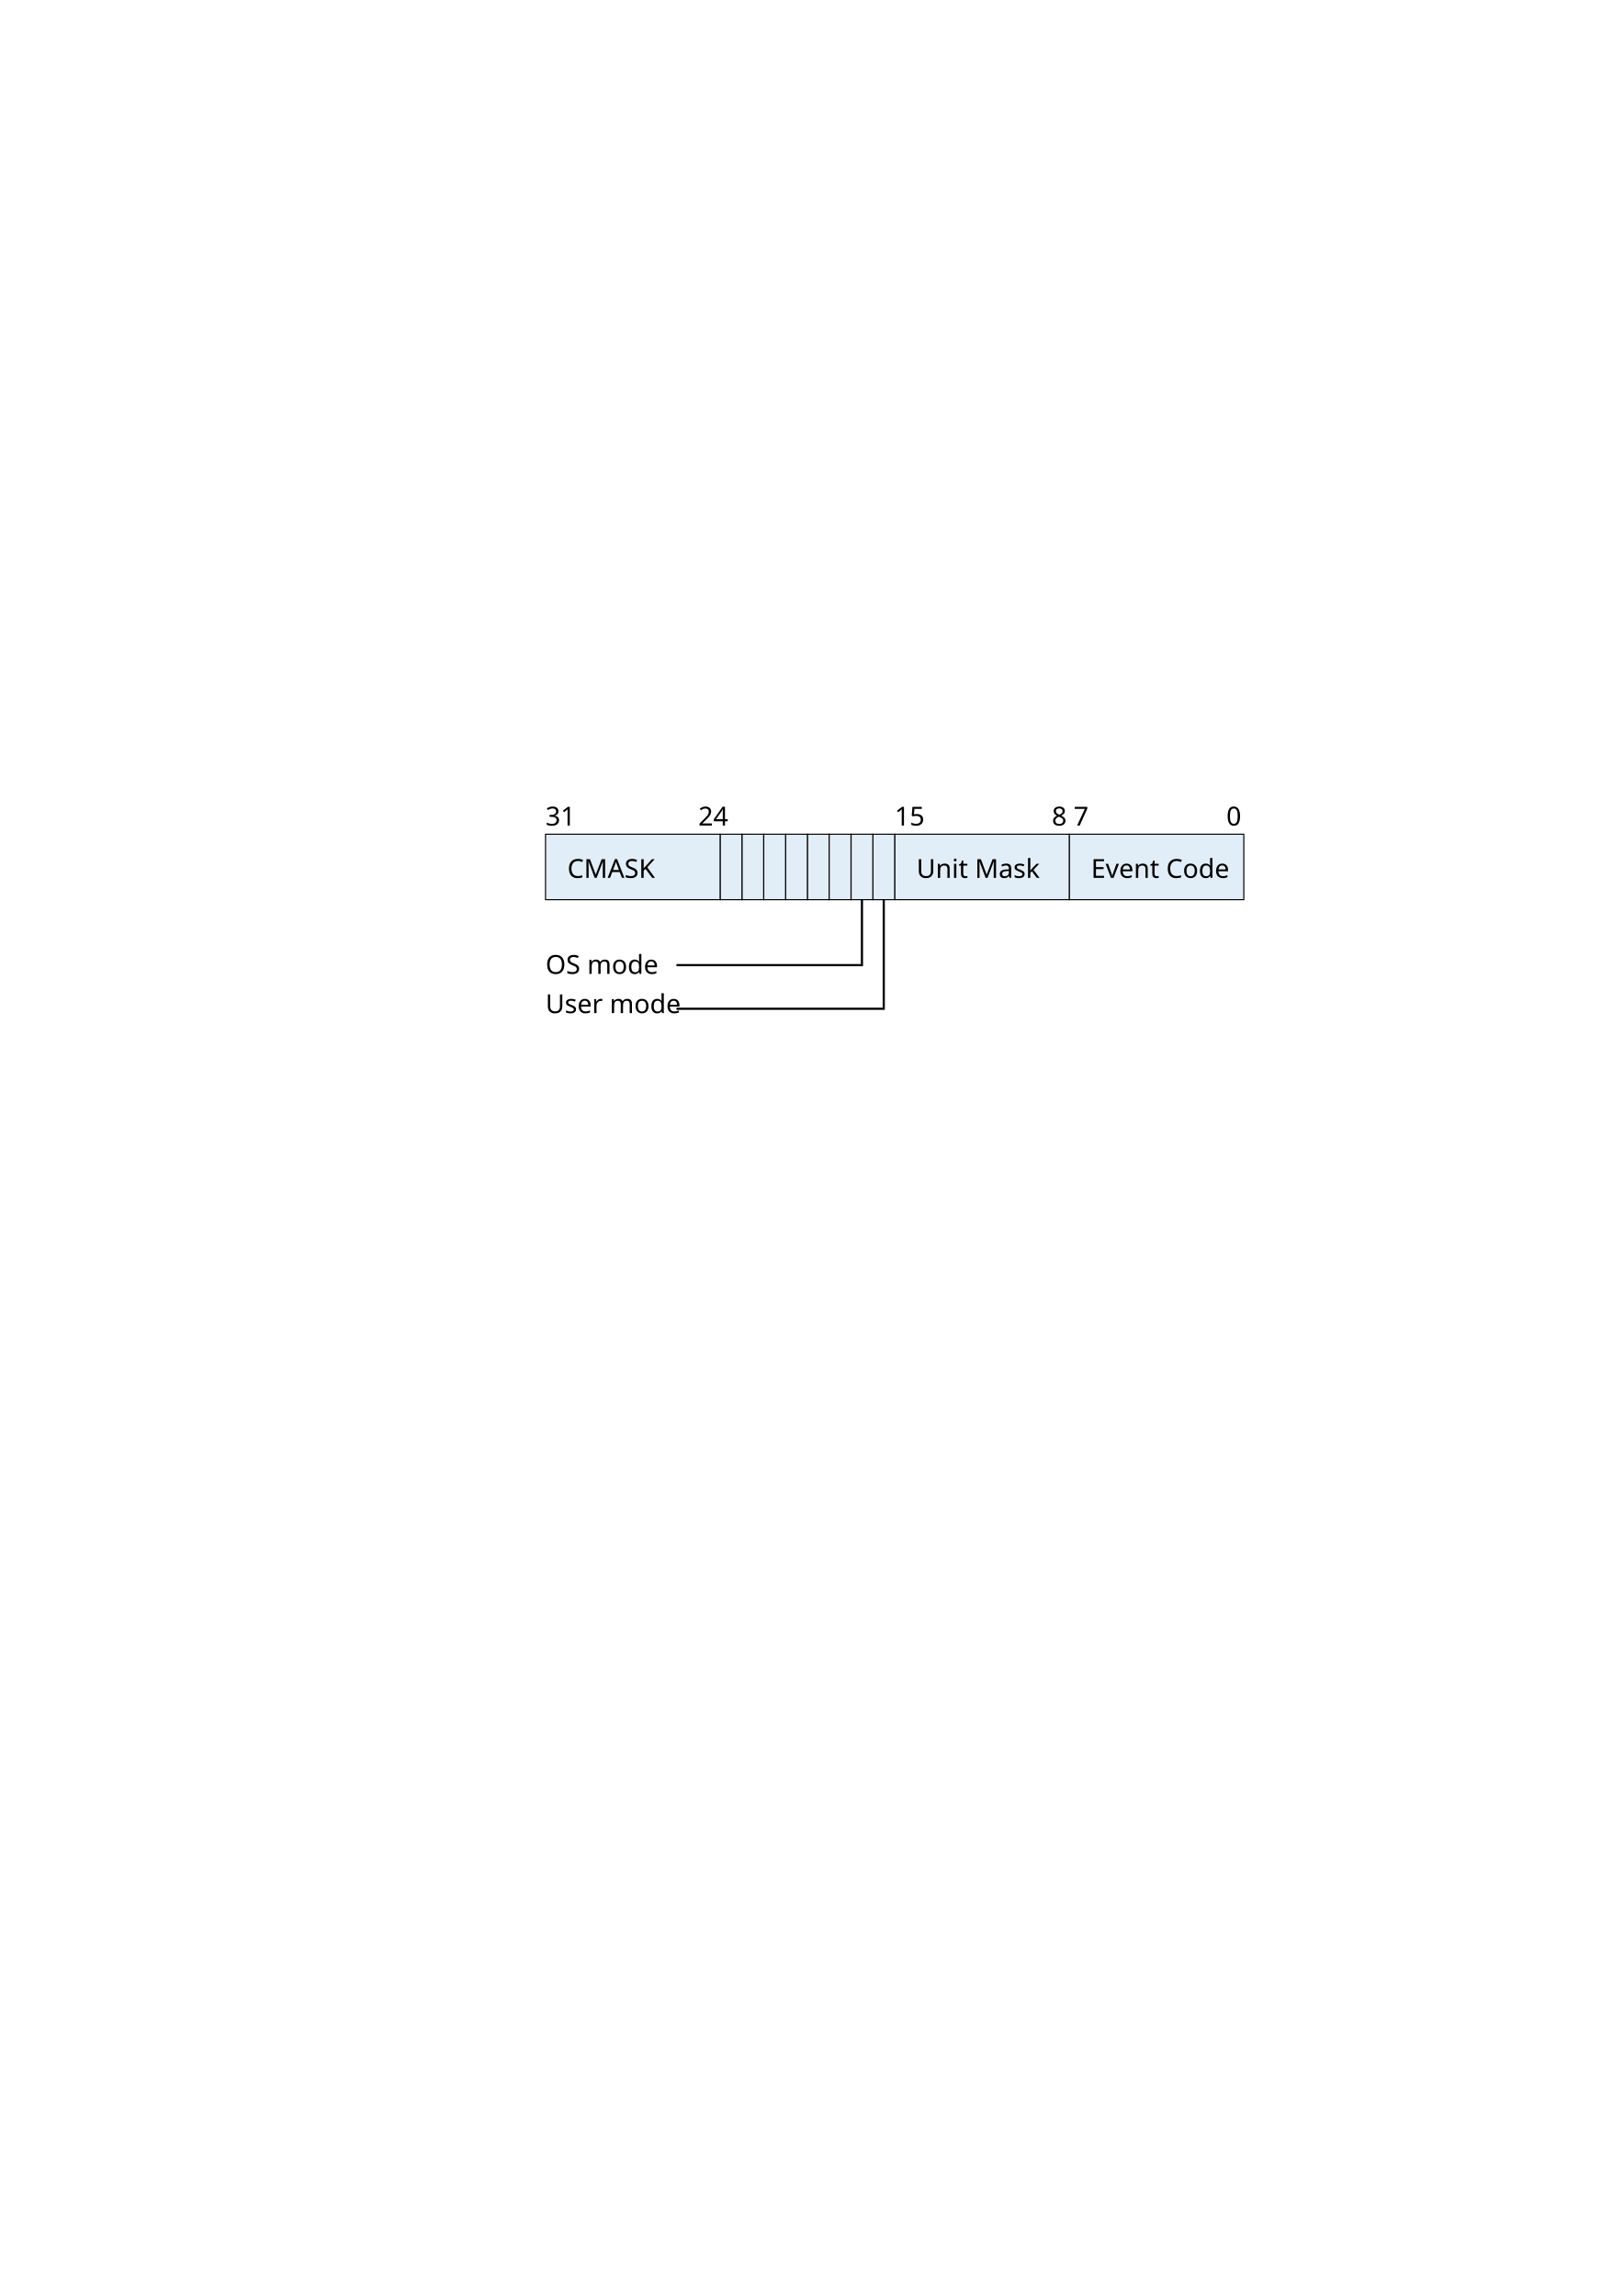
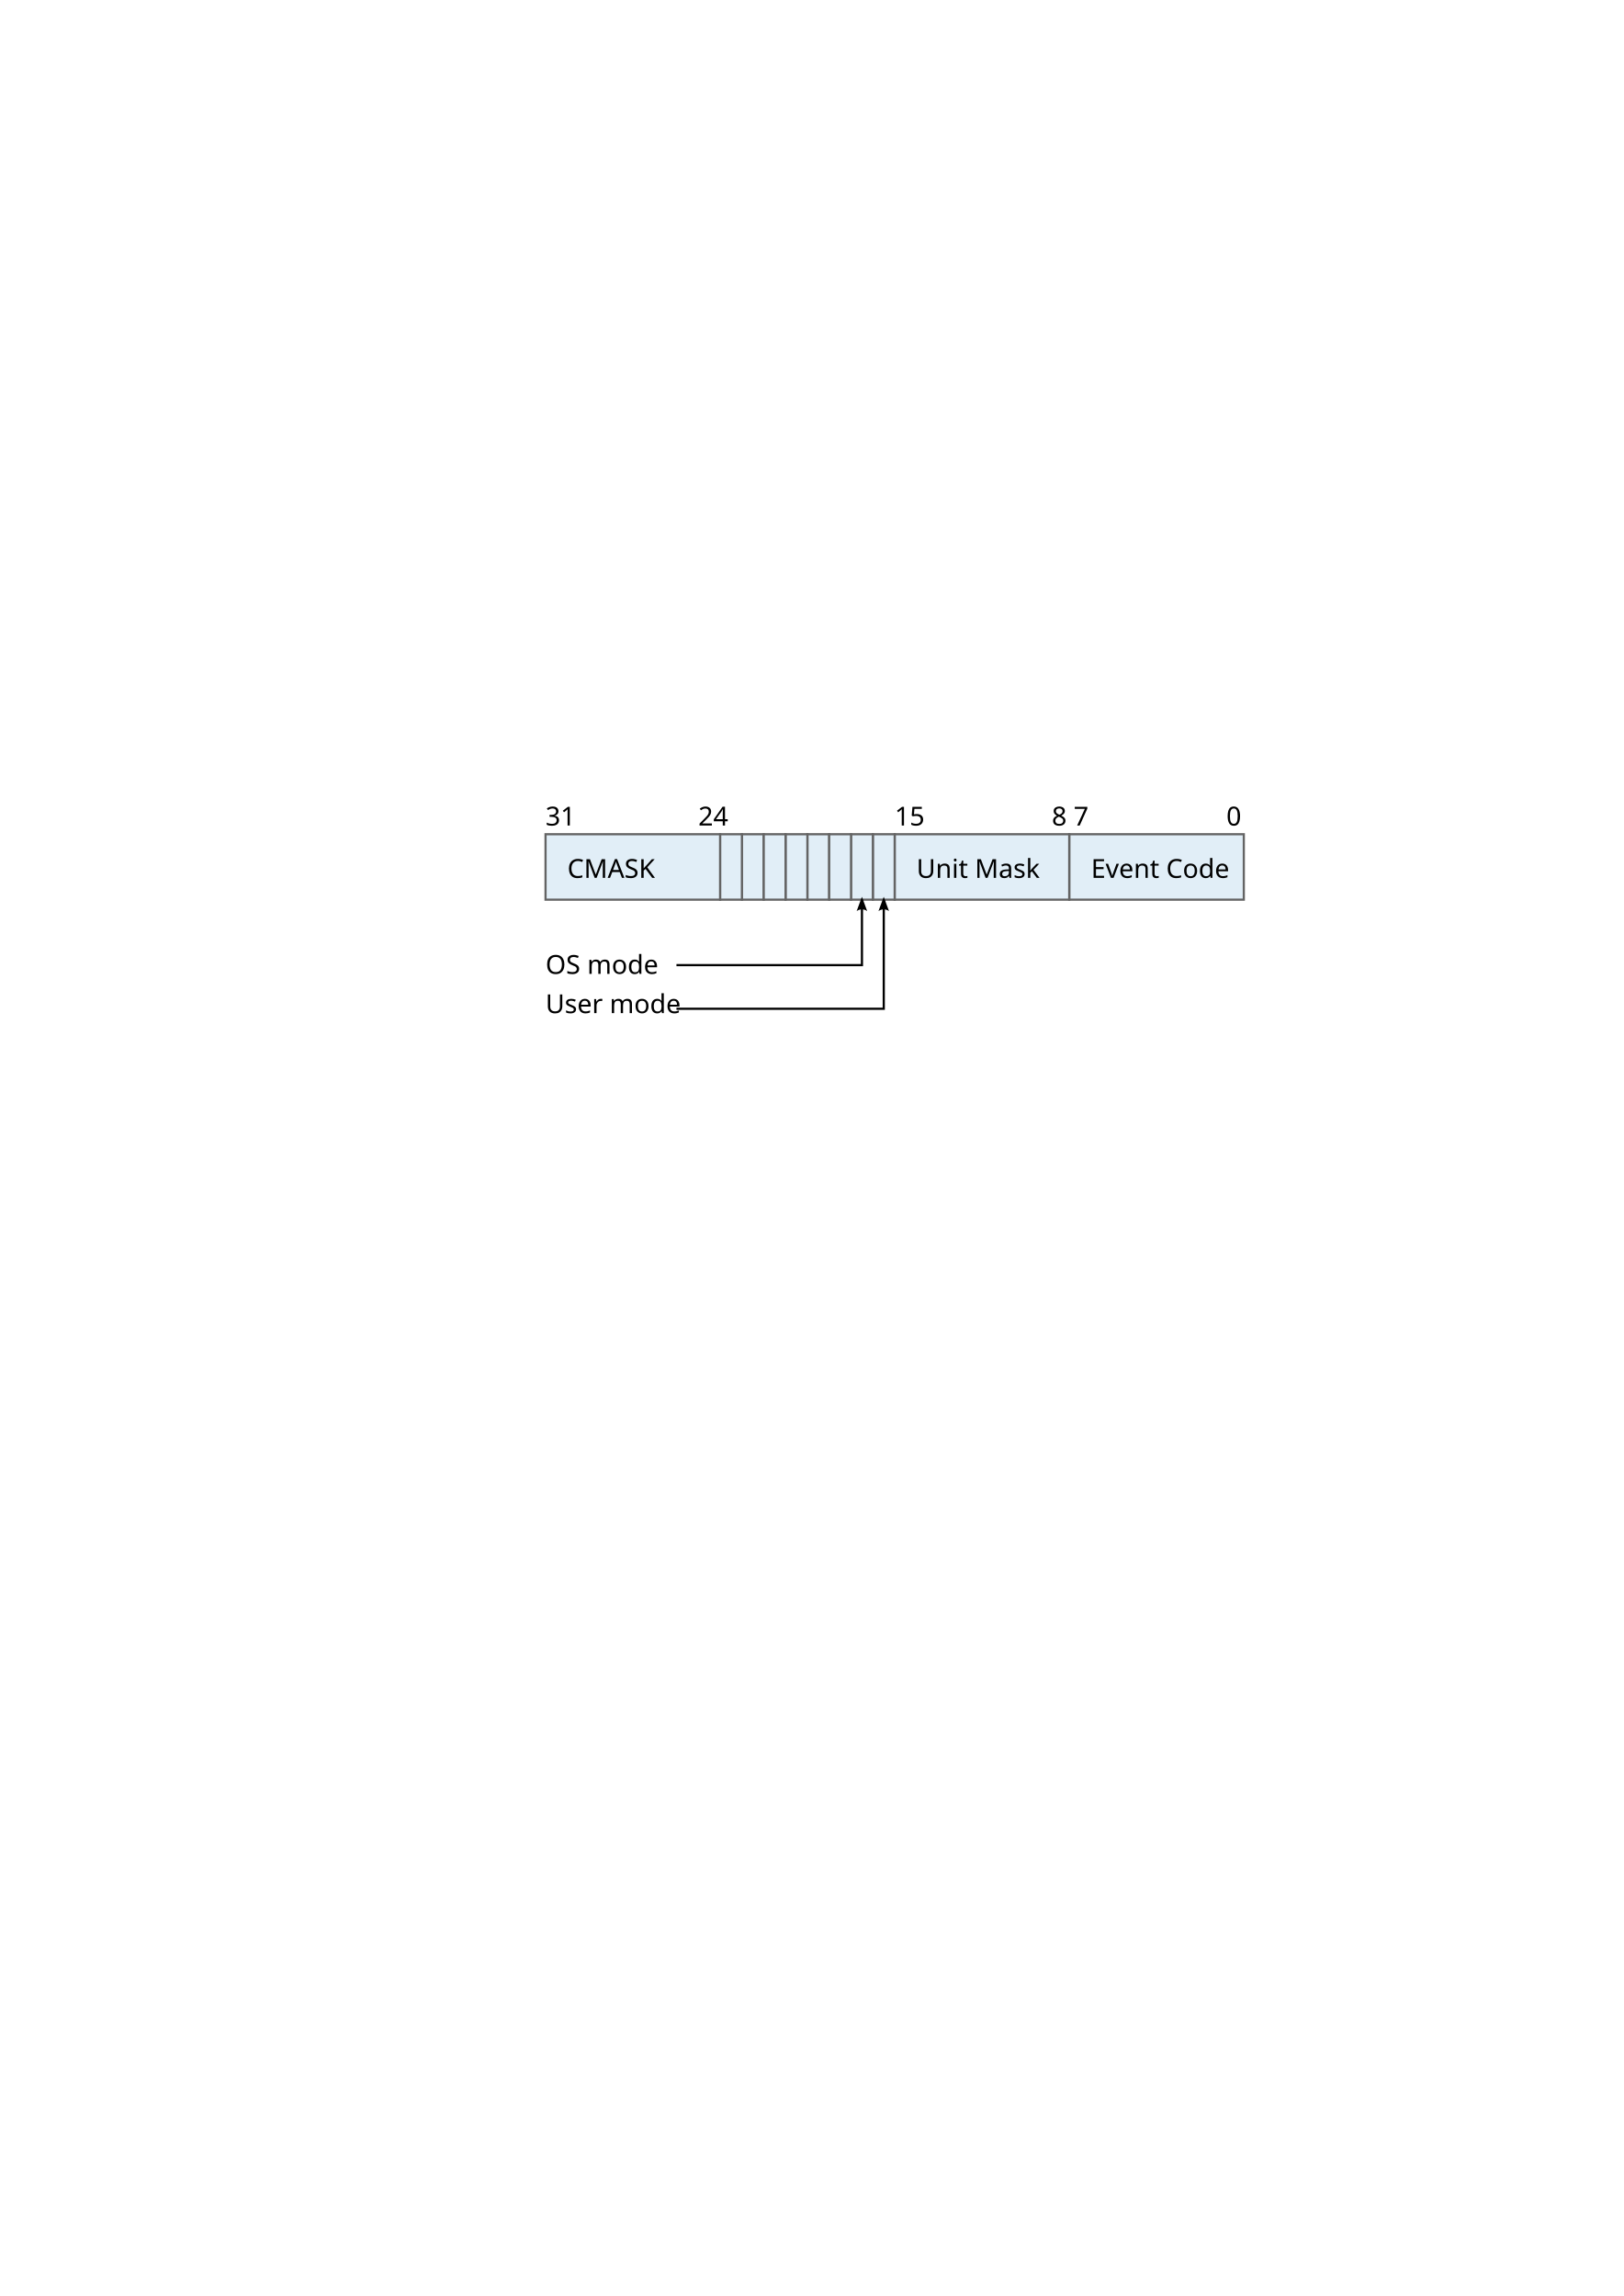
<svg xmlns="http://www.w3.org/2000/svg" width="744.094" height="1052.362" id="svg2" version="1.1">
-   <defs id="defs4" />
+   <defs id="defs4">
+     <marker orient="auto" refY="0.0" refX="0.0" id="Arrow2Mstart" style="overflow:visible">
+       <path id="path3841" style="fill-rule:evenodd;stroke-width:0.625;stroke-linejoin:round" d="M 8.719,4.034 L -2.207,0.016 L 8.719,-4.002 C 6.973,-1.63 6.983,1.616 8.719,4.034 z " transform="scale(0.6) translate(0,0)" />
+     </marker>
+   </defs>
  <g id="layer1">
-     <rect style="fill:#e1eef7;fill-opacity:1;stroke:#000000;stroke-width:0.5;stroke-linecap:butt;stroke-linejoin:miter;stroke-miterlimit:4;stroke-opacity:1;stroke-dasharray:none;stroke-dashoffset:0" id="rect2985" width="80" height="30" x="490" y="382.362" />
-     <rect style="fill:#e1eef7;fill-opacity:1;stroke:#000000;stroke-width:0.5;stroke-linecap:butt;stroke-linejoin:miter;stroke-miterlimit:4;stroke-opacity:1;stroke-dasharray:none;stroke-dashoffset:0" id="rect2985-2" width="80" height="30" x="410" y="382.362" />
+     <rect style="fill:#e1eef7;fill-opacity:1;stroke:#646464;stroke-width:1;stroke-linecap:butt;stroke-linejoin:miter;stroke-miterlimit:4;stroke-opacity:1;stroke-dasharray:none;stroke-dashoffset:0" id="rect2985" width="80" height="30" x="490" y="382.362" />
+     <rect style="fill:#e1eef7;fill-opacity:1;stroke:#646464;stroke-width:1;stroke-linecap:butt;stroke-linejoin:miter;stroke-miterlimit:4;stroke-opacity:1;stroke-dasharray:none;stroke-dashoffset:0" id="rect2985-2" width="80" height="30" x="410" y="382.362" />
    <text xml:space="preserve" style="font-size:12px;font-style:normal;font-variant:normal;font-weight:normal;font-stretch:normal;line-height:125%;letter-spacing:0px;word-spacing:0px;fill:#000000;fill-opacity:1;stroke:none;font-family:cmr10;-inkscape-font-specification:cmr10" x="500" y="402.362" id="text3007">
      <tspan id="tspan3009" x="500" y="402.362">Event Code</tspan>
    </text>
    <text xml:space="preserve" style="font-size:12px;font-style:normal;font-variant:normal;font-weight:normal;font-stretch:normal;line-height:125%;letter-spacing:0px;word-spacing:0px;fill:#000000;fill-opacity:1;stroke:none;font-family:cmr10;-inkscape-font-specification:cmr10" x="420" y="402.362" id="text3011">
      <tspan id="tspan3013" x="420" y="402.362">Unit Mask</tspan>
    </text>
-     <rect style="fill:#e1eef7;fill-opacity:1;stroke:#000000;stroke-width:0.5;stroke-linecap:butt;stroke-linejoin:miter;stroke-miterlimit:4;stroke-opacity:1;stroke-dasharray:none;stroke-dashoffset:0" id="rect3015" width="10" height="30" x="400" y="382.362" />
-     <rect style="fill:#e1eef7;fill-opacity:1;stroke:#000000;stroke-width:0.5;stroke-linecap:butt;stroke-linejoin:miter;stroke-miterlimit:4;stroke-opacity:1;stroke-dasharray:none;stroke-dashoffset:0" id="rect3015-9" width="10" height="30" x="390" y="382.362" />
-     <rect style="fill:#e1eef7;fill-opacity:1;stroke:#000000;stroke-width:0.5;stroke-linecap:butt;stroke-linejoin:miter;stroke-miterlimit:4;stroke-opacity:1;stroke-dasharray:none;stroke-dashoffset:0" id="rect3015-2" width="10" height="30" x="370" y="382.362" />
-     <rect style="fill:#e1eef7;fill-opacity:1;stroke:#000000;stroke-width:0.5;stroke-linecap:butt;stroke-linejoin:miter;stroke-miterlimit:4;stroke-opacity:1;stroke-dasharray:none;stroke-dashoffset:0" id="rect3015-6" width="10" height="30" x="380" y="382.362" />
-     <rect style="fill:#e1eef7;fill-opacity:1;stroke:#000000;stroke-width:0.5;stroke-linecap:butt;stroke-linejoin:miter;stroke-miterlimit:4;stroke-opacity:1;stroke-dasharray:none;stroke-dashoffset:0" id="rect3015-0" width="10" height="30" x="360" y="382.362" />
-     <rect style="fill:#e1eef7;fill-opacity:1;stroke:#000000;stroke-width:0.5;stroke-linecap:butt;stroke-linejoin:miter;stroke-miterlimit:4;stroke-opacity:1;stroke-dasharray:none;stroke-dashoffset:0" id="rect3015-3" width="10" height="30" x="340" y="382.362" />
-     <rect style="fill:#e1eef7;fill-opacity:1;stroke:#000000;stroke-width:0.5;stroke-linecap:butt;stroke-linejoin:miter;stroke-miterlimit:4;stroke-opacity:1;stroke-dasharray:none;stroke-dashoffset:0" id="rect3015-38" width="10" height="30" x="330" y="382.362" />
-     <rect style="fill:#e1eef7;fill-opacity:1;stroke:#000000;stroke-width:0.5;stroke-linecap:butt;stroke-linejoin:miter;stroke-miterlimit:4;stroke-opacity:1;stroke-dasharray:none;stroke-dashoffset:0" id="rect3015-8" width="80" height="30" x="250" y="382.362" />
+     <rect style="fill:#e1eef7;fill-opacity:1;stroke:#646464;stroke-width:1;stroke-linecap:butt;stroke-linejoin:miter;stroke-miterlimit:4;stroke-opacity:1;stroke-dasharray:none;stroke-dashoffset:0" id="rect3015" width="10" height="30" x="400" y="382.362" />
+     <rect style="fill:#e1eef7;fill-opacity:1;stroke:#646464;stroke-width:1;stroke-linecap:butt;stroke-linejoin:miter;stroke-miterlimit:4;stroke-opacity:1;stroke-dasharray:none;stroke-dashoffset:0" id="rect3015-9" width="10" height="30" x="390" y="382.362" />
+     <rect style="fill:#e1eef7;fill-opacity:1;stroke:#646464;stroke-width:1;stroke-linecap:butt;stroke-linejoin:miter;stroke-miterlimit:4;stroke-opacity:1;stroke-dasharray:none;stroke-dashoffset:0" id="rect3015-2" width="10" height="30" x="370" y="382.362" />
+     <rect style="fill:#e1eef7;fill-opacity:1;stroke:#646464;stroke-width:1;stroke-linecap:butt;stroke-linejoin:miter;stroke-miterlimit:4;stroke-opacity:1;stroke-dasharray:none;stroke-dashoffset:0" id="rect3015-6" width="10" height="30" x="380" y="382.362" />
+     <rect style="fill:#e1eef7;fill-opacity:1;stroke:#646464;stroke-width:1;stroke-linecap:butt;stroke-linejoin:miter;stroke-miterlimit:4;stroke-opacity:1;stroke-dasharray:none;stroke-dashoffset:0" id="rect3015-0" width="10" height="30" x="360" y="382.362" />
+     <rect style="fill:#e1eef7;fill-opacity:1;stroke:#646464;stroke-width:1;stroke-linecap:butt;stroke-linejoin:miter;stroke-miterlimit:4;stroke-opacity:1;stroke-dasharray:none;stroke-dashoffset:0" id="rect3015-3" width="10" height="30" x="340" y="382.362" />
+     <rect style="fill:#e1eef7;fill-opacity:1;stroke:#646464;stroke-width:1;stroke-linecap:butt;stroke-linejoin:miter;stroke-miterlimit:4;stroke-opacity:1;stroke-dasharray:none;stroke-dashoffset:0" id="rect3015-38" width="10" height="30" x="330" y="382.362" />
+     <rect style="fill:#e1eef7;fill-opacity:1;stroke:#646464;stroke-width:1;stroke-linecap:butt;stroke-linejoin:miter;stroke-miterlimit:4;stroke-opacity:1;stroke-dasharray:none;stroke-dashoffset:0" id="rect3015-8" width="80" height="30" x="250" y="382.362" />
    <text xml:space="preserve" style="font-size:12px;font-style:normal;font-variant:normal;font-weight:normal;font-stretch:normal;line-height:125%;letter-spacing:0px;word-spacing:0px;fill:#000000;fill-opacity:1;stroke:none;font-family:cmr10;-inkscape-font-specification:cmr10" x="260" y="402.362" id="text3077">
      <tspan id="tspan3079" x="260" y="402.362">CMASK</tspan>
    </text>
    <text xml:space="preserve" style="font-size:12px;font-style:normal;font-variant:normal;font-weight:normal;font-stretch:normal;line-height:125%;letter-spacing:0px;word-spacing:0px;fill:#000000;fill-opacity:1;stroke:none;font-family:cmr10;-inkscape-font-specification:cmr10" x="492" y="378.362" id="text3849">
      <tspan id="tspan3851" x="492" y="378.362">7</tspan>
    </text>
    <text xml:space="preserve" style="font-size:12px;font-style:normal;font-variant:normal;font-weight:normal;font-stretch:normal;line-height:125%;letter-spacing:0px;word-spacing:0px;fill:#000000;fill-opacity:1;stroke:none;font-family:cmr10;-inkscape-font-specification:cmr10" x="562" y="378.362" id="text3853">
      <tspan id="tspan3855" x="562" y="378.362">0</tspan>
    </text>
    <text xml:space="preserve" style="font-size:12px;font-style:normal;font-variant:normal;font-weight:normal;font-stretch:normal;line-height:125%;letter-spacing:0px;word-spacing:0px;fill:#000000;fill-opacity:1;stroke:none;font-family:cmr10;-inkscape-font-specification:cmr10" x="482" y="378.362" id="text3857">
      <tspan id="tspan3859" x="482" y="378.362">8</tspan>
    </text>
    <text xml:space="preserve" style="font-size:12px;font-style:normal;font-variant:normal;font-weight:normal;font-stretch:normal;line-height:125%;letter-spacing:0px;word-spacing:0px;fill:#000000;fill-opacity:1;stroke:none;font-family:cmr10;-inkscape-font-specification:cmr10" x="410" y="378.362" id="text3861">
      <tspan id="tspan3863" x="410" y="378.362">15</tspan>
    </text>
    <text xml:space="preserve" style="font-size:12px;font-style:normal;font-variant:normal;font-weight:normal;font-stretch:normal;line-height:125%;letter-spacing:0px;word-spacing:0px;fill:#000000;fill-opacity:1;stroke:none;font-family:cmr10;-inkscape-font-specification:cmr10" x="320" y="378.362" id="text3865">
      <tspan id="tspan3867" x="320" y="378.362">24</tspan>
    </text>
    <text xml:space="preserve" style="font-size:12px;font-style:normal;font-variant:normal;font-weight:normal;font-stretch:normal;line-height:125%;letter-spacing:0px;word-spacing:0px;fill:#000000;fill-opacity:1;stroke:none;font-family:cmr10;-inkscape-font-specification:cmr10" x="250" y="378.362" id="text3869">
      <tspan id="tspan3871" x="250" y="378.362">31</tspan>
    </text>
    <text xml:space="preserve" style="font-size:12px;font-style:normal;font-variant:normal;font-weight:normal;font-stretch:normal;line-height:125%;letter-spacing:0px;word-spacing:0px;fill:#000000;fill-opacity:1;stroke:none;font-family:cmr10;-inkscape-font-specification:cmr10" x="250" y="464.362" id="text3873">
      <tspan id="tspan3875" x="250" y="464.362">User mode</tspan>
    </text>
-     <path style="fill:none;stroke:#000000;stroke-width:1px;stroke-linecap:butt;stroke-linejoin:miter;stroke-opacity:1" d="m 405,412.362 0,50 -95,0" id="path3877" />
+     <path style="fill:none;stroke:#000000;stroke-width:1px;stroke-linecap:butt;stroke-linejoin:miter;stroke-opacity:1;marker-start:url(#Arrow2Mstart)" d="m 405,412.362 0,50 -95,0" id="path3877" />
    <text xml:space="preserve" style="font-size:12px;font-style:normal;font-variant:normal;font-weight:normal;font-stretch:normal;line-height:125%;letter-spacing:0px;word-spacing:0px;fill:#000000;fill-opacity:1;stroke:none;font-family:cmr10;-inkscape-font-specification:cmr10" x="250" y="446.362" id="text3879">
      <tspan id="tspan3881" x="250" y="446.362">OS mode</tspan>
    </text>
-     <path style="fill:none;stroke:#000000;stroke-width:1px;stroke-linecap:butt;stroke-linejoin:miter;stroke-opacity:1;display:inline" d="m 395,412.362 0,30 -85,0" id="path3883" />
-     <rect style="fill:#e1eef7;fill-opacity:1;stroke:#000000;stroke-width:0.5;stroke-linecap:butt;stroke-linejoin:miter;stroke-miterlimit:4;stroke-opacity:1;stroke-dasharray:none;stroke-dashoffset:0" id="rect3015-0-1" width="10" height="30" x="350" y="382.362" />
+     <path style="fill:none;stroke:#000000;stroke-width:1px;stroke-linecap:butt;stroke-linejoin:miter;stroke-opacity:1;marker-start:url(#Arrow2Mstart);display:inline" d="m 395,412.362 0,30 -85,0" id="path3883" />
+     <rect style="fill:#e1eef7;fill-opacity:1;stroke:#646464;stroke-width:1;stroke-linecap:butt;stroke-linejoin:miter;stroke-miterlimit:4;stroke-opacity:1;stroke-dasharray:none;stroke-dashoffset:0" id="rect3015-0-1" width="10" height="30" x="350" y="382.362" />
+     <path style="fill:none;stroke:#000000;stroke-width:1px;stroke-linecap:butt;stroke-linejoin:miter;stroke-opacity:1" d="m 405,412.362 0,0" id="path4623" />
  </g>
</svg>
